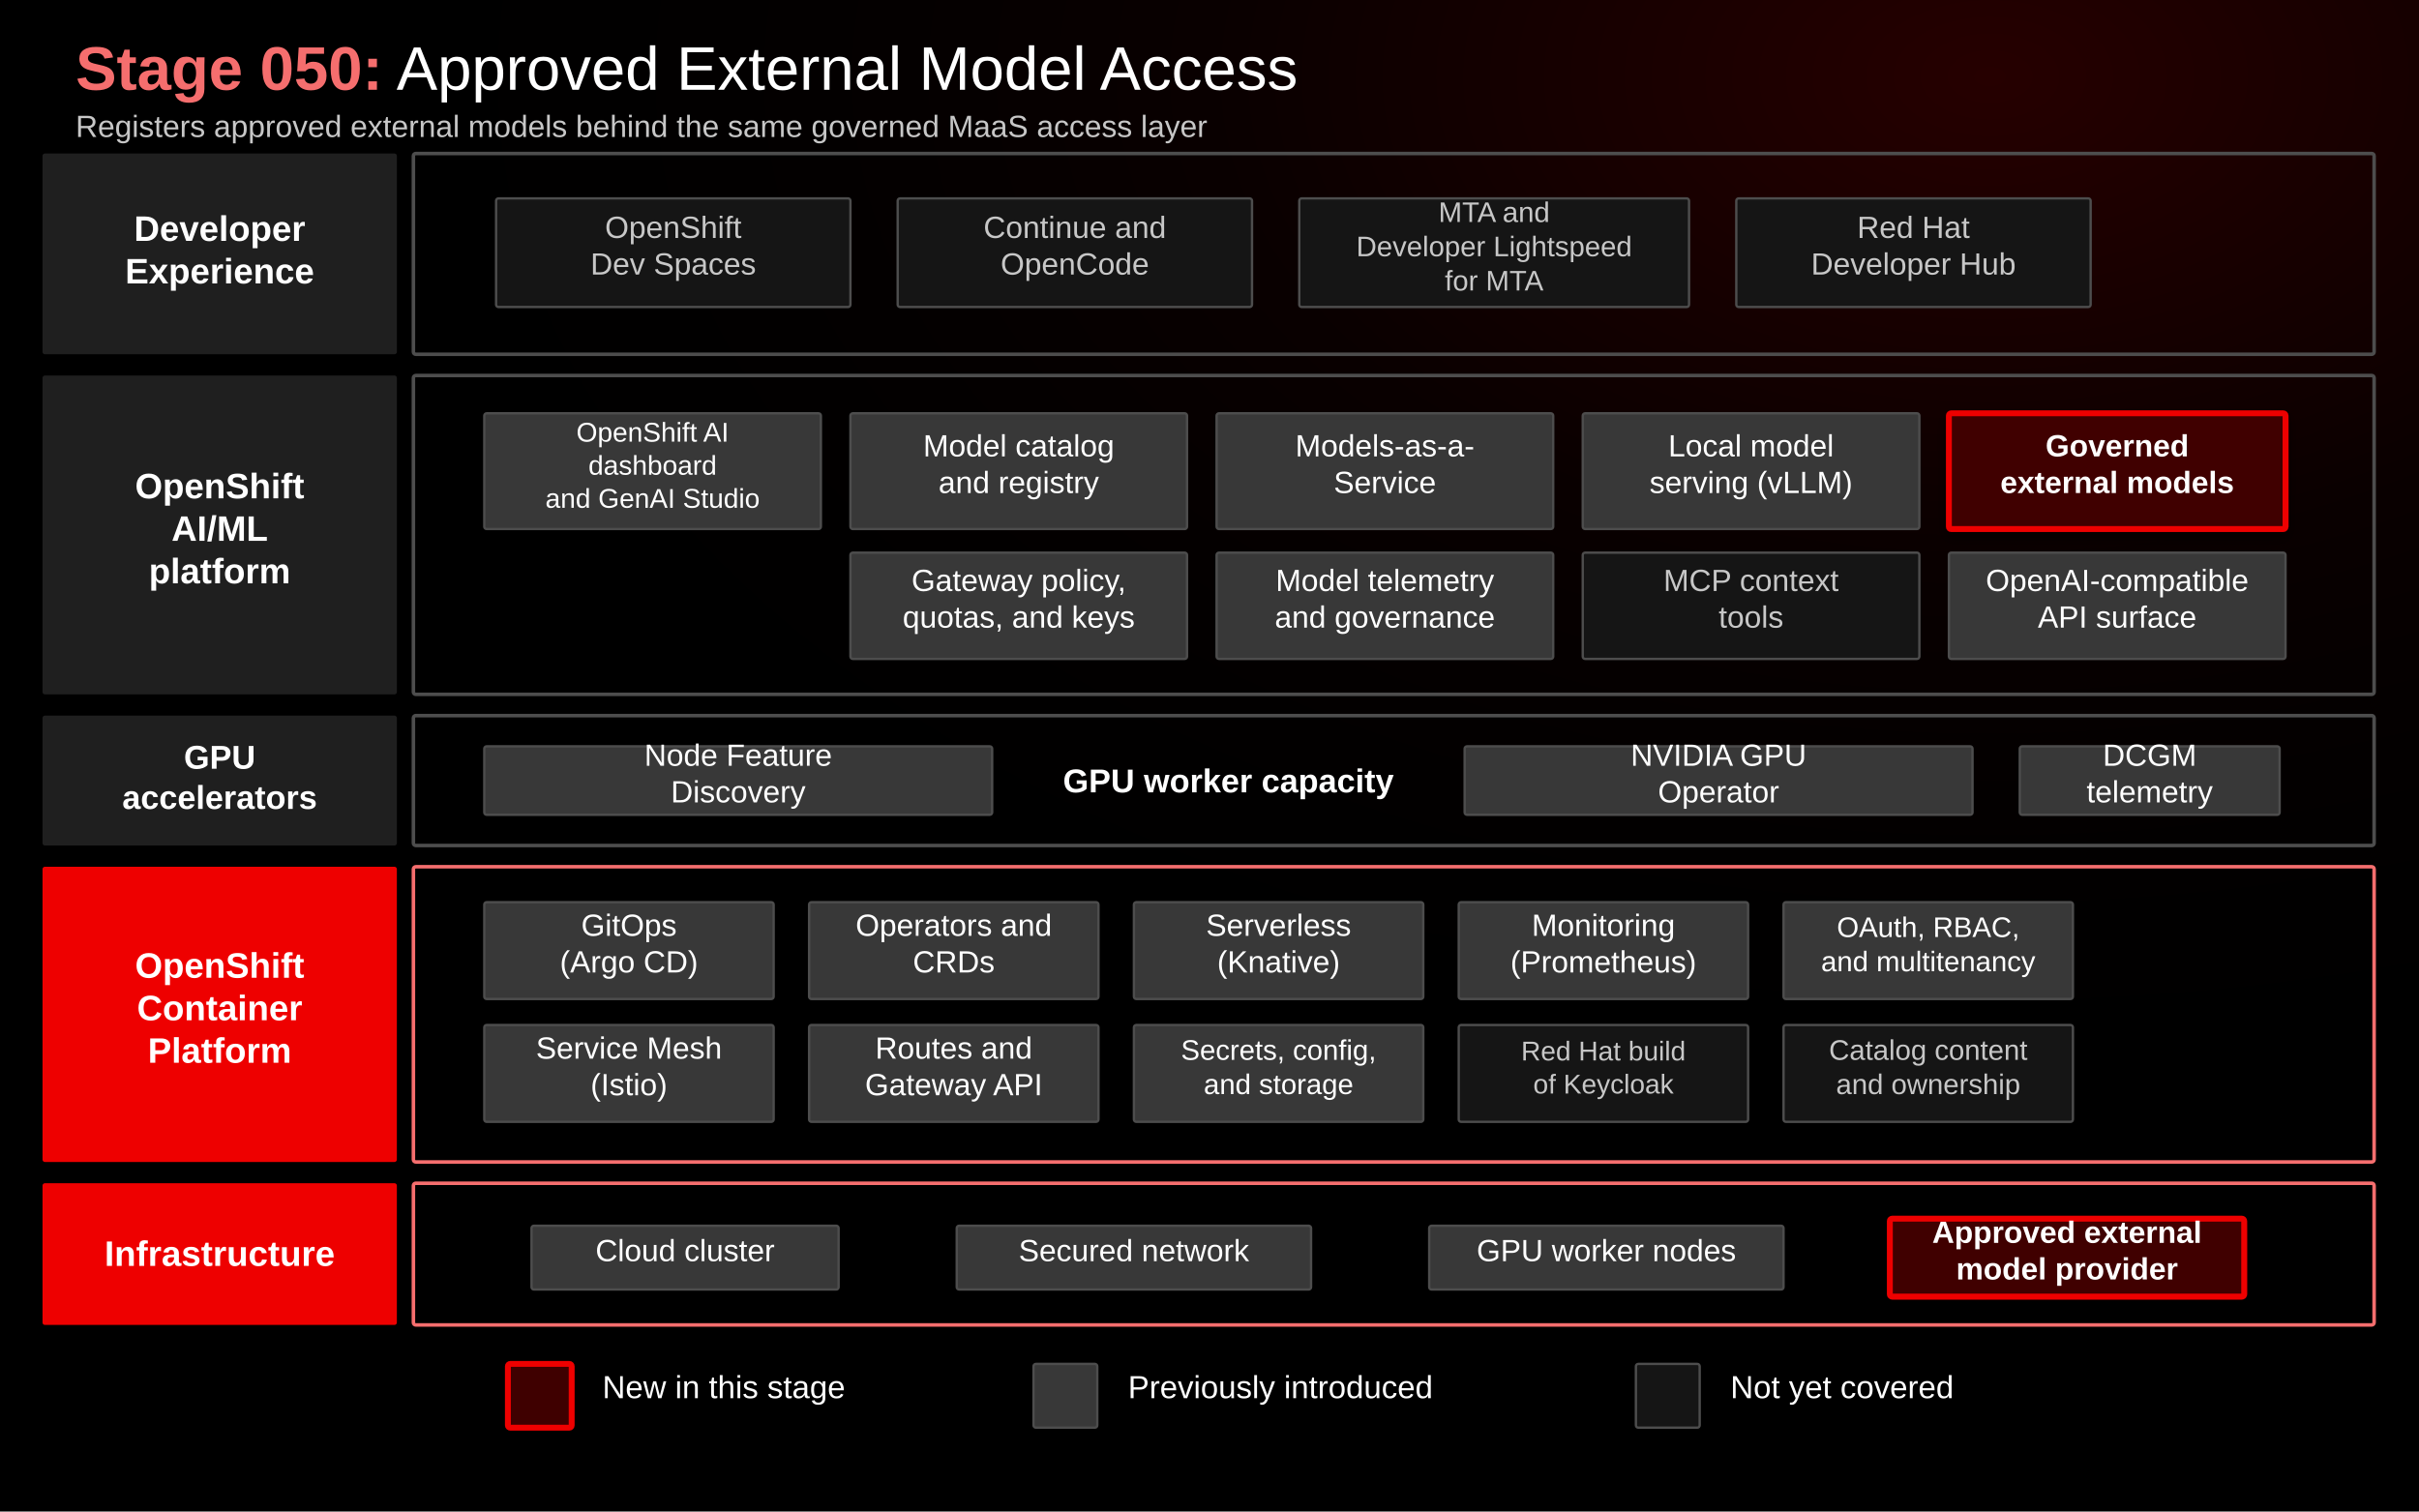
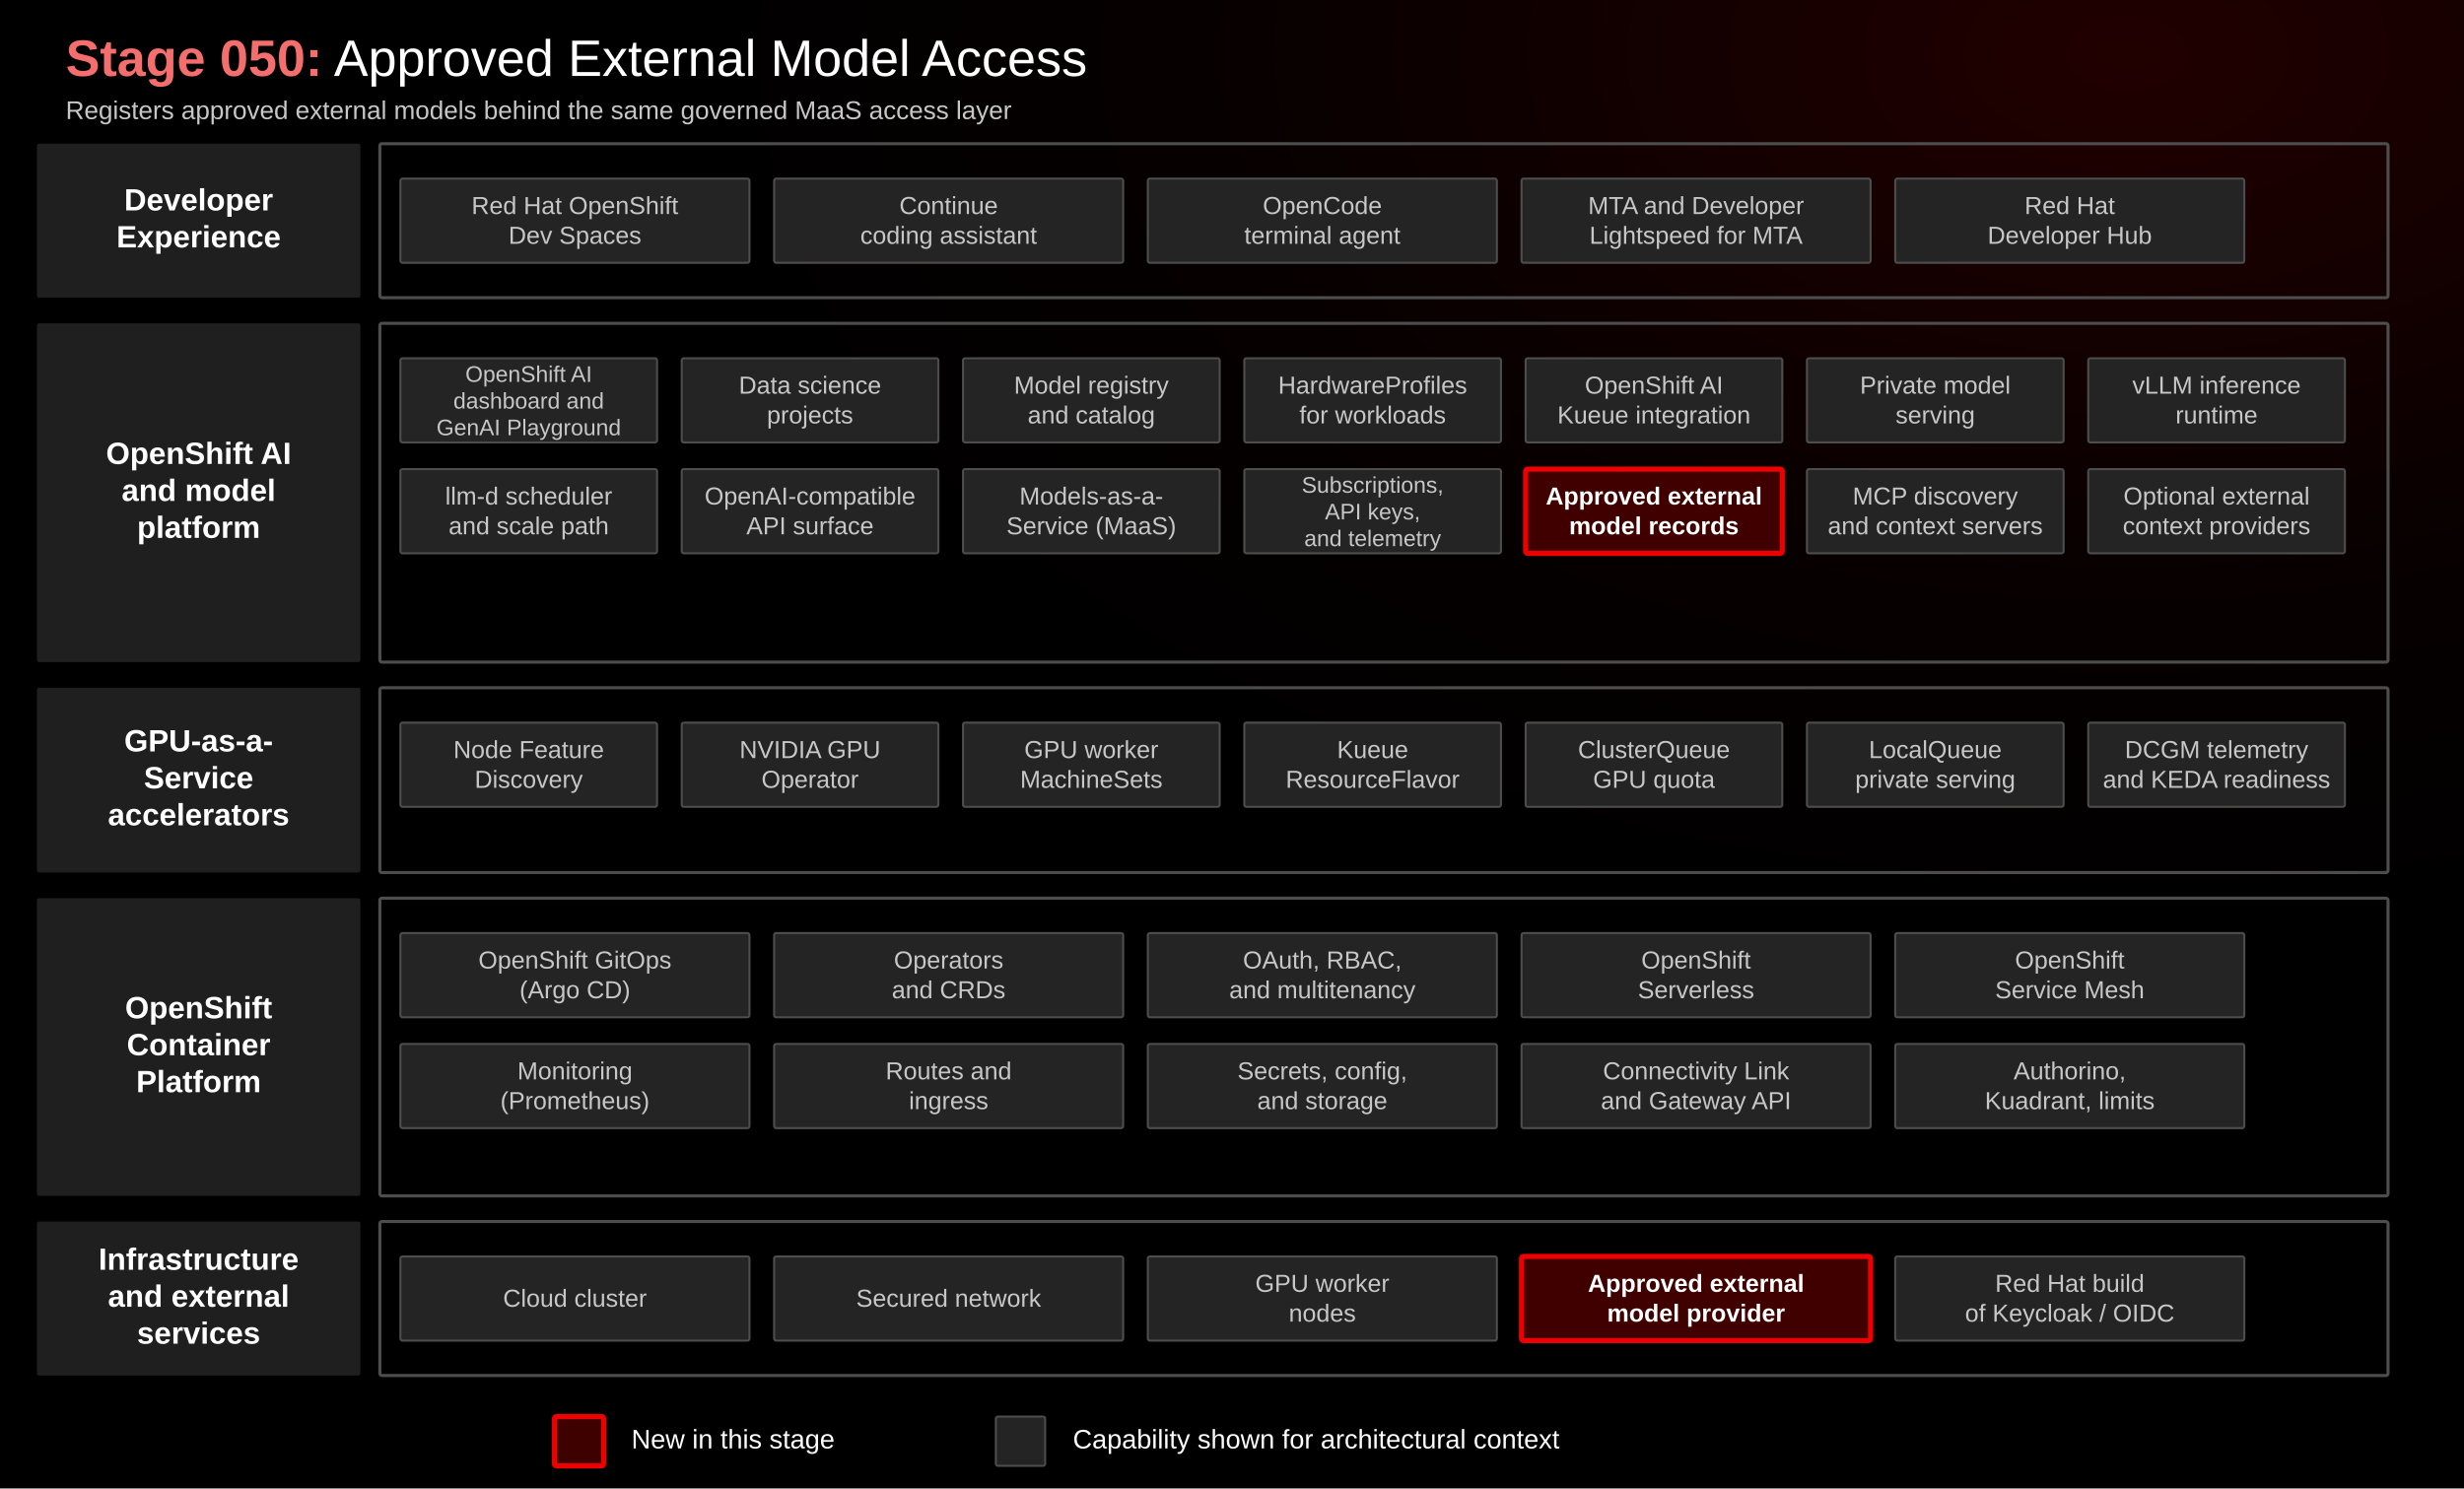
- <svg xmlns="http://www.w3.org/2000/svg" width="2048" height="1280" viewBox="0 0 2048 1280" role="img" aria-labelledby="title desc">
+ <svg xmlns="http://www.w3.org/2000/svg" width="2400" height="1450" viewBox="0 0 2400 1450" role="img" aria-labelledby="title desc">
  <style>.display{font-family:'Red Hat Display','Arial',sans-serif}.body{font-family:'Red Hat Text','Arial',sans-serif}.mono{font-family:'Red Hat Mono','Consolas',monospace}</style>
  <defs>
-     <radialGradient id="glow" cx="82%" cy="5%" r="70%">
-       <stop offset="0" stop-color="#ee0000" stop-opacity="0.16" />
-       <stop offset="0.45" stop-color="#ee0000" stop-opacity="0.04" />
+     <radialGradient id="glow" cx="86%" cy="4%" r="70%">
+       <stop offset="0" stop-color="#ee0000" stop-opacity="0.14" />
+       <stop offset="0.46" stop-color="#ee0000" stop-opacity="0.04" />
      <stop offset="1" stop-color="#000000" stop-opacity="0" />
    </radialGradient>
    <filter id="lift" x="-20%" y="-20%" width="140%" height="140%">
      <feDropShadow dx="0" dy="5" stdDeviation="5" flood-color="#000" flood-opacity="0.5" />
    </filter>
  </defs>
-   <rect width="2048" height="1280" fill="#000000" />
-   <rect width="2048" height="1280" fill="url(#glow)" />
-   <text x="64" y="76" class="display" font-size="52" fill="#ffffff" font-weight="400">
+   <rect width="2400" height="1450" fill="#000000" />
+   <rect width="2400" height="1450" fill="url(#glow)" />
+   <text x="64" y="74" class="display" font-size="50" fill="#ffffff" font-weight="400">
    <tspan fill="#f56e6e" font-weight="700">Stage 050:</tspan> Approved External Model Access</text>
-   <text x="64" y="116" class="body" font-size="26" fill="#c7c7c7">Registers approved external models behind the same governed MaaS access layer</text>
-   <rect x="36" y="130" width="300" height="170" rx="2" fill="#1f1f1f" />
-   <text x="186" y="204" class="display" font-size="30" fill="#ffffff" font-weight="700" text-anchor="middle">Developer</text>
-   <text x="186" y="240" class="display" font-size="30" fill="#ffffff" font-weight="700" text-anchor="middle">Experience</text>
-   <rect x="350" y="130" width="1660" height="170" rx="2" fill="none" stroke="#4d4d4d" stroke-width="3" />
-   <rect x="36" y="318" width="300" height="270" rx="2" fill="#1f1f1f" />
-   <text x="186" y="422" class="display" font-size="30" fill="#ffffff" font-weight="700" text-anchor="middle">OpenShift</text>
-   <text x="186" y="458" class="display" font-size="30" fill="#ffffff" font-weight="700" text-anchor="middle">AI/ML</text>
-   <text x="186" y="494" class="display" font-size="30" fill="#ffffff" font-weight="700" text-anchor="middle">platform</text>
-   <rect x="350" y="318" width="1660" height="270" rx="2" fill="none" stroke="#4d4d4d" stroke-width="3" />
-   <rect x="36" y="606" width="300" height="110" rx="2" fill="#1f1f1f" />
-   <text x="186" y="651" class="display" font-size="28" fill="#ffffff" font-weight="700" text-anchor="middle">GPU</text>
-   <text x="186" y="685" class="display" font-size="28" fill="#ffffff" font-weight="700" text-anchor="middle">accelerators</text>
-   <rect x="350" y="606" width="1660" height="110" rx="2" fill="none" stroke="#4d4d4d" stroke-width="3" />
-   <rect x="36" y="734" width="300" height="250" rx="2" fill="#ee0000" />
-   <text x="186" y="828" class="display" font-size="30" fill="#ffffff" font-weight="700" text-anchor="middle">OpenShift</text>
-   <text x="186" y="864" class="display" font-size="30" fill="#ffffff" font-weight="700" text-anchor="middle">Container</text>
-   <text x="186" y="900" class="display" font-size="30" fill="#ffffff" font-weight="700" text-anchor="middle">Platform</text>
-   <rect x="350" y="734" width="1660" height="250" rx="2" fill="none" stroke="#f56e6e" stroke-width="3" />
-   <rect x="36" y="1002" width="300" height="120" rx="2" fill="#ee0000" />
-   <text x="186" y="1072" class="display" font-size="30" fill="#ffffff" font-weight="700" text-anchor="middle">Infrastructure</text>
-   <rect x="350" y="1002" width="1660" height="120" rx="2" fill="none" stroke="#f56e6e" stroke-width="3" />
-   <g>
-     <rect x="420" y="168" width="300" height="92" rx="2" fill="#151515" stroke="#4d4d4d" stroke-width="2" />
-     <text x="570" y="201.5" class="body" font-size="26" fill="#c7c7c7" font-weight="400" text-anchor="middle">OpenShift</text>
-     <text x="570" y="232.5" class="body" font-size="26" fill="#c7c7c7" font-weight="400" text-anchor="middle">Dev Spaces</text>
-   </g>
-   <g>
-     <rect x="760" y="168" width="300" height="92" rx="2" fill="#151515" stroke="#4d4d4d" stroke-width="2" />
-     <text x="910" y="201.5" class="body" font-size="26" fill="#c7c7c7" font-weight="400" text-anchor="middle">Continue and</text>
-     <text x="910" y="232.5" class="body" font-size="26" fill="#c7c7c7" font-weight="400" text-anchor="middle">OpenCode</text>
-   </g>
-   <g>
-     <rect x="1100" y="168" width="330" height="92" rx="2" fill="#151515" stroke="#4d4d4d" stroke-width="2" />
-     <text x="1265" y="188" class="body" font-size="24" fill="#c7c7c7" font-weight="400" text-anchor="middle">MTA and</text>
-     <text x="1265" y="217" class="body" font-size="24" fill="#c7c7c7" font-weight="400" text-anchor="middle">Developer Lightspeed</text>
-     <text x="1265" y="246" class="body" font-size="24" fill="#c7c7c7" font-weight="400" text-anchor="middle">for MTA</text>
-   </g>
-   <g>
-     <rect x="1470" y="168" width="300" height="92" rx="2" fill="#151515" stroke="#4d4d4d" stroke-width="2" />
-     <text x="1620" y="201.5" class="body" font-size="26" fill="#c7c7c7" font-weight="400" text-anchor="middle">Red Hat</text>
-     <text x="1620" y="232.5" class="body" font-size="26" fill="#c7c7c7" font-weight="400" text-anchor="middle">Developer Hub</text>
-   </g>
-   <g>
-     <rect x="410" y="350" width="285" height="98" rx="2" fill="#383838" stroke="#4d4d4d" stroke-width="2" />
-     <text x="552.5" y="374" class="body" font-size="23" fill="#ffffff" font-weight="400" text-anchor="middle">OpenShift AI</text>
-     <text x="552.5" y="402" class="body" font-size="23" fill="#ffffff" font-weight="400" text-anchor="middle">dashboard</text>
-     <text x="552.5" y="430" class="body" font-size="23" fill="#ffffff" font-weight="400" text-anchor="middle">and GenAI Studio</text>
-   </g>
-   <g>
-     <rect x="720" y="350" width="285" height="98" rx="2" fill="#383838" stroke="#4d4d4d" stroke-width="2" />
-     <text x="862.5" y="386.5" class="body" font-size="26" fill="#ffffff" font-weight="400" text-anchor="middle">Model catalog</text>
-     <text x="862.5" y="417.5" class="body" font-size="26" fill="#ffffff" font-weight="400" text-anchor="middle">and registry</text>
-   </g>
-   <g>
-     <rect x="1030" y="350" width="285" height="98" rx="2" fill="#383838" stroke="#4d4d4d" stroke-width="2" />
-     <text x="1172.5" y="386.5" class="body" font-size="26" fill="#ffffff" font-weight="400" text-anchor="middle">Models-as-a-</text>
-     <text x="1172.5" y="417.5" class="body" font-size="26" fill="#ffffff" font-weight="400" text-anchor="middle">Service</text>
-   </g>
-   <g>
-     <rect x="1340" y="350" width="285" height="98" rx="2" fill="#383838" stroke="#4d4d4d" stroke-width="2" />
-     <text x="1482.5" y="386.5" class="body" font-size="26" fill="#ffffff" font-weight="400" text-anchor="middle">Local model</text>
-     <text x="1482.5" y="417.5" class="body" font-size="26" fill="#ffffff" font-weight="400" text-anchor="middle">serving (vLLM)</text>
+   <text x="64" y="116" class="body" font-size="25" fill="#c7c7c7">Registers approved external models behind the same governed MaaS access layer</text>
+   <rect x="36" y="140" width="315" height="150" rx="2" fill="#1f1f1f" />
+   <text x="193.5" y="205" class="body" font-size="30" fill="#ffffff" font-weight="700" text-anchor="middle">Developer</text>
+   <text x="193.5" y="241" class="body" font-size="30" fill="#ffffff" font-weight="700" text-anchor="middle">Experience</text>
+   <rect x="370" y="140" width="1956" height="150" rx="2" fill="none" stroke="#4d4d4d" stroke-width="3" />
+   <g>
+     <rect x="390" y="174" width="340" height="82" rx="2" fill="#242424" stroke="#4d4d4d" stroke-width="2" />
+     <text x="560" y="208.5" class="body" font-size="24" fill="#c7c7c7" font-weight="400" text-anchor="middle">Red Hat OpenShift</text>
+     <text x="560" y="237.5" class="body" font-size="24" fill="#c7c7c7" font-weight="400" text-anchor="middle">Dev Spaces</text>
+   </g>
+   <g>
+     <rect x="754" y="174" width="340" height="82" rx="2" fill="#242424" stroke="#4d4d4d" stroke-width="2" />
+     <text x="924" y="208.5" class="body" font-size="24" fill="#c7c7c7" font-weight="400" text-anchor="middle">Continue</text>
+     <text x="924" y="237.5" class="body" font-size="24" fill="#c7c7c7" font-weight="400" text-anchor="middle">coding assistant</text>
+   </g>
+   <g>
+     <rect x="1118" y="174" width="340" height="82" rx="2" fill="#242424" stroke="#4d4d4d" stroke-width="2" />
+     <text x="1288" y="208.5" class="body" font-size="24" fill="#c7c7c7" font-weight="400" text-anchor="middle">OpenCode</text>
+     <text x="1288" y="237.5" class="body" font-size="24" fill="#c7c7c7" font-weight="400" text-anchor="middle">terminal agent</text>
+   </g>
+   <g>
+     <rect x="1482" y="174" width="340" height="82" rx="2" fill="#242424" stroke="#4d4d4d" stroke-width="2" />
+     <text x="1652" y="208.5" class="body" font-size="24" fill="#c7c7c7" font-weight="400" text-anchor="middle">MTA and Developer</text>
+     <text x="1652" y="237.5" class="body" font-size="24" fill="#c7c7c7" font-weight="400" text-anchor="middle">Lightspeed for MTA</text>
+   </g>
+   <g>
+     <rect x="1846" y="174" width="340" height="82" rx="2" fill="#242424" stroke="#4d4d4d" stroke-width="2" />
+     <text x="2016" y="208.5" class="body" font-size="24" fill="#c7c7c7" font-weight="400" text-anchor="middle">Red Hat</text>
+     <text x="2016" y="237.5" class="body" font-size="24" fill="#c7c7c7" font-weight="400" text-anchor="middle">Developer Hub</text>
+   </g>
+   <rect x="36" y="315" width="315" height="330" rx="2" fill="#1f1f1f" />
+   <text x="193.5" y="452" class="body" font-size="30" fill="#ffffff" font-weight="700" text-anchor="middle">OpenShift AI</text>
+   <text x="193.5" y="488" class="body" font-size="30" fill="#ffffff" font-weight="700" text-anchor="middle">and model</text>
+   <text x="193.5" y="524" class="body" font-size="30" fill="#ffffff" font-weight="700" text-anchor="middle">platform</text>
+   <rect x="370" y="315" width="1956" height="330" rx="2" fill="none" stroke="#4d4d4d" stroke-width="3" />
+   <g>
+     <rect x="390" y="349" width="250" height="82" rx="2" fill="#242424" stroke="#4d4d4d" stroke-width="2" />
+     <text x="515" y="372" class="body" font-size="22" fill="#c7c7c7" font-weight="400" text-anchor="middle">OpenShift AI</text>
+     <text x="515" y="398" class="body" font-size="22" fill="#c7c7c7" font-weight="400" text-anchor="middle">dashboard and</text>
+     <text x="515" y="424" class="body" font-size="22" fill="#c7c7c7" font-weight="400" text-anchor="middle">GenAI Playground</text>
+   </g>
+   <g>
+     <rect x="664" y="349" width="250" height="82" rx="2" fill="#242424" stroke="#4d4d4d" stroke-width="2" />
+     <text x="789" y="383.5" class="body" font-size="24" fill="#c7c7c7" font-weight="400" text-anchor="middle">Data science</text>
+     <text x="789" y="412.5" class="body" font-size="24" fill="#c7c7c7" font-weight="400" text-anchor="middle">projects</text>
+   </g>
+   <g>
+     <rect x="938" y="349" width="250" height="82" rx="2" fill="#242424" stroke="#4d4d4d" stroke-width="2" />
+     <text x="1063" y="383.5" class="body" font-size="24" fill="#c7c7c7" font-weight="400" text-anchor="middle">Model registry</text>
+     <text x="1063" y="412.5" class="body" font-size="24" fill="#c7c7c7" font-weight="400" text-anchor="middle">and catalog</text>
+   </g>
+   <g>
+     <rect x="1212" y="349" width="250" height="82" rx="2" fill="#242424" stroke="#4d4d4d" stroke-width="2" />
+     <text x="1337" y="383.5" class="body" font-size="24" fill="#c7c7c7" font-weight="400" text-anchor="middle">HardwareProfiles</text>
+     <text x="1337" y="412.5" class="body" font-size="24" fill="#c7c7c7" font-weight="400" text-anchor="middle">for workloads</text>
+   </g>
+   <g>
+     <rect x="1486" y="349" width="250" height="82" rx="2" fill="#242424" stroke="#4d4d4d" stroke-width="2" />
+     <text x="1611" y="383.5" class="body" font-size="24" fill="#c7c7c7" font-weight="400" text-anchor="middle">OpenShift AI</text>
+     <text x="1611" y="412.5" class="body" font-size="24" fill="#c7c7c7" font-weight="400" text-anchor="middle">Kueue integration</text>
+   </g>
+   <g>
+     <rect x="1760" y="349" width="250" height="82" rx="2" fill="#242424" stroke="#4d4d4d" stroke-width="2" />
+     <text x="1885" y="383.5" class="body" font-size="24" fill="#c7c7c7" font-weight="400" text-anchor="middle">Private model</text>
+     <text x="1885" y="412.5" class="body" font-size="24" fill="#c7c7c7" font-weight="400" text-anchor="middle">serving</text>
+   </g>
+   <g>
+     <rect x="2034" y="349" width="250" height="82" rx="2" fill="#242424" stroke="#4d4d4d" stroke-width="2" />
+     <text x="2159" y="383.5" class="body" font-size="24" fill="#c7c7c7" font-weight="400" text-anchor="middle">vLLM inference</text>
+     <text x="2159" y="412.5" class="body" font-size="24" fill="#c7c7c7" font-weight="400" text-anchor="middle">runtime</text>
+   </g>
+   <g>
+     <rect x="390" y="457" width="250" height="82" rx="2" fill="#242424" stroke="#4d4d4d" stroke-width="2" />
+     <text x="515" y="491.5" class="body" font-size="24" fill="#c7c7c7" font-weight="400" text-anchor="middle">llm-d scheduler</text>
+     <text x="515" y="520.5" class="body" font-size="24" fill="#c7c7c7" font-weight="400" text-anchor="middle">and scale path</text>
+   </g>
+   <g>
+     <rect x="664" y="457" width="250" height="82" rx="2" fill="#242424" stroke="#4d4d4d" stroke-width="2" />
+     <text x="789" y="491.5" class="body" font-size="24" fill="#c7c7c7" font-weight="400" text-anchor="middle">OpenAI-compatible</text>
+     <text x="789" y="520.5" class="body" font-size="24" fill="#c7c7c7" font-weight="400" text-anchor="middle">API surface</text>
+   </g>
+   <g>
+     <rect x="938" y="457" width="250" height="82" rx="2" fill="#242424" stroke="#4d4d4d" stroke-width="2" />
+     <text x="1063" y="491.5" class="body" font-size="24" fill="#c7c7c7" font-weight="400" text-anchor="middle">Models-as-a-</text>
+     <text x="1063" y="520.5" class="body" font-size="24" fill="#c7c7c7" font-weight="400" text-anchor="middle">Service (MaaS)</text>
+   </g>
+   <g>
+     <rect x="1212" y="457" width="250" height="82" rx="2" fill="#242424" stroke="#4d4d4d" stroke-width="2" />
+     <text x="1337" y="480" class="body" font-size="22" fill="#c7c7c7" font-weight="400" text-anchor="middle">Subscriptions,</text>
+     <text x="1337" y="506" class="body" font-size="22" fill="#c7c7c7" font-weight="400" text-anchor="middle">API keys,</text>
+     <text x="1337" y="532" class="body" font-size="22" fill="#c7c7c7" font-weight="400" text-anchor="middle">and telemetry</text>
  </g>
  <g filter="url(#lift)">
-     <rect x="1650" y="350" width="285" height="98" rx="2" fill="#3f0000" stroke="#ee0000" stroke-width="5" />
-     <text x="1792.5" y="386.5" class="body" font-size="26" fill="#ffffff" font-weight="700" text-anchor="middle">Governed</text>
-     <text x="1792.5" y="417.5" class="body" font-size="26" fill="#ffffff" font-weight="700" text-anchor="middle">external models</text>
-   </g>
-   <g>
-     <rect x="720" y="468" width="285" height="90" rx="2" fill="#383838" stroke="#4d4d4d" stroke-width="2" />
-     <text x="862.5" y="500.5" class="body" font-size="26" fill="#ffffff" font-weight="400" text-anchor="middle">Gateway policy,</text>
-     <text x="862.5" y="531.5" class="body" font-size="26" fill="#ffffff" font-weight="400" text-anchor="middle">quotas, and keys</text>
-   </g>
-   <g>
-     <rect x="1030" y="468" width="285" height="90" rx="2" fill="#383838" stroke="#4d4d4d" stroke-width="2" />
-     <text x="1172.5" y="500.5" class="body" font-size="26" fill="#ffffff" font-weight="400" text-anchor="middle">Model telemetry</text>
-     <text x="1172.5" y="531.5" class="body" font-size="26" fill="#ffffff" font-weight="400" text-anchor="middle">and governance</text>
-   </g>
-   <g>
-     <rect x="1340" y="468" width="285" height="90" rx="2" fill="#151515" stroke="#4d4d4d" stroke-width="2" />
-     <text x="1482.5" y="500.5" class="body" font-size="26" fill="#c7c7c7" font-weight="400" text-anchor="middle">MCP context</text>
-     <text x="1482.5" y="531.5" class="body" font-size="26" fill="#c7c7c7" font-weight="400" text-anchor="middle">tools</text>
-   </g>
-   <g>
-     <rect x="1650" y="468" width="285" height="90" rx="2" fill="#383838" stroke="#4d4d4d" stroke-width="2" />
-     <text x="1792.5" y="500.5" class="body" font-size="26" fill="#ffffff" font-weight="400" text-anchor="middle">OpenAI-compatible</text>
-     <text x="1792.5" y="531.5" class="body" font-size="26" fill="#ffffff" font-weight="400" text-anchor="middle">API surface</text>
-   </g>
-   <g>
-     <rect x="410" y="632" width="430" height="58" rx="2" fill="#383838" stroke="#4d4d4d" stroke-width="2" />
-     <text x="625" y="648.5" class="body" font-size="26" fill="#ffffff" font-weight="400" text-anchor="middle">Node Feature</text>
-     <text x="625" y="679.5" class="body" font-size="26" fill="#ffffff" font-weight="400" text-anchor="middle">Discovery</text>
-   </g>
-   <text x="1040" y="671" class="display" font-size="28" fill="#ffffff" font-weight="700" text-anchor="middle">GPU worker capacity</text>
-   <g>
-     <rect x="1240" y="632" width="430" height="58" rx="2" fill="#383838" stroke="#4d4d4d" stroke-width="2" />
-     <text x="1455" y="648.5" class="body" font-size="26" fill="#ffffff" font-weight="400" text-anchor="middle">NVIDIA GPU</text>
-     <text x="1455" y="679.5" class="body" font-size="26" fill="#ffffff" font-weight="400" text-anchor="middle">Operator</text>
-   </g>
-   <g>
-     <rect x="1710" y="632" width="220" height="58" rx="2" fill="#383838" stroke="#4d4d4d" stroke-width="2" />
-     <text x="1820" y="648.5" class="body" font-size="26" fill="#ffffff" font-weight="400" text-anchor="middle">DCGM</text>
-     <text x="1820" y="679.5" class="body" font-size="26" fill="#ffffff" font-weight="400" text-anchor="middle">telemetry</text>
-   </g>
-   <g>
-     <rect x="410" y="764" width="245" height="82" rx="2" fill="#383838" stroke="#4d4d4d" stroke-width="2" />
-     <text x="532.5" y="792.5" class="body" font-size="26" fill="#ffffff" font-weight="400" text-anchor="middle">GitOps</text>
-     <text x="532.5" y="823.5" class="body" font-size="26" fill="#ffffff" font-weight="400" text-anchor="middle">(Argo CD)</text>
-   </g>
-   <g>
-     <rect x="685" y="764" width="245" height="82" rx="2" fill="#383838" stroke="#4d4d4d" stroke-width="2" />
-     <text x="807.5" y="792.5" class="body" font-size="26" fill="#ffffff" font-weight="400" text-anchor="middle">Operators and</text>
-     <text x="807.5" y="823.5" class="body" font-size="26" fill="#ffffff" font-weight="400" text-anchor="middle">CRDs</text>
-   </g>
-   <g>
-     <rect x="960" y="764" width="245" height="82" rx="2" fill="#383838" stroke="#4d4d4d" stroke-width="2" />
-     <text x="1082.5" y="792.5" class="body" font-size="26" fill="#ffffff" font-weight="400" text-anchor="middle">Serverless</text>
-     <text x="1082.5" y="823.5" class="body" font-size="26" fill="#ffffff" font-weight="400" text-anchor="middle">(Knative)</text>
-   </g>
-   <g>
-     <rect x="1235" y="764" width="245" height="82" rx="2" fill="#383838" stroke="#4d4d4d" stroke-width="2" />
-     <text x="1357.5" y="792.5" class="body" font-size="26" fill="#ffffff" font-weight="400" text-anchor="middle">Monitoring</text>
-     <text x="1357.5" y="823.5" class="body" font-size="26" fill="#ffffff" font-weight="400" text-anchor="middle">(Prometheus)</text>
-   </g>
-   <g>
-     <rect x="1510" y="764" width="245" height="82" rx="2" fill="#383838" stroke="#4d4d4d" stroke-width="2" />
-     <text x="1632.5" y="793.5" class="body" font-size="24" fill="#ffffff" font-weight="400" text-anchor="middle">OAuth, RBAC,</text>
-     <text x="1632.5" y="822.5" class="body" font-size="24" fill="#ffffff" font-weight="400" text-anchor="middle">and multitenancy</text>
-   </g>
-   <g>
-     <rect x="410" y="868" width="245" height="82" rx="2" fill="#383838" stroke="#4d4d4d" stroke-width="2" />
-     <text x="532.5" y="896.5" class="body" font-size="26" fill="#ffffff" font-weight="400" text-anchor="middle">Service Mesh</text>
-     <text x="532.5" y="927.5" class="body" font-size="26" fill="#ffffff" font-weight="400" text-anchor="middle">(Istio)</text>
-   </g>
-   <g>
-     <rect x="685" y="868" width="245" height="82" rx="2" fill="#383838" stroke="#4d4d4d" stroke-width="2" />
-     <text x="807.5" y="896.5" class="body" font-size="26" fill="#ffffff" font-weight="400" text-anchor="middle">Routes and</text>
-     <text x="807.5" y="927.5" class="body" font-size="26" fill="#ffffff" font-weight="400" text-anchor="middle">Gateway API</text>
-   </g>
-   <g>
-     <rect x="960" y="868" width="245" height="82" rx="2" fill="#383838" stroke="#4d4d4d" stroke-width="2" />
-     <text x="1082.5" y="897.5" class="body" font-size="24" fill="#ffffff" font-weight="400" text-anchor="middle">Secrets, config,</text>
-     <text x="1082.5" y="926.5" class="body" font-size="24" fill="#ffffff" font-weight="400" text-anchor="middle">and storage</text>
-   </g>
-   <g>
-     <rect x="1235" y="868" width="245" height="82" rx="2" fill="#151515" stroke="#4d4d4d" stroke-width="2" />
-     <text x="1357.5" y="898" class="body" font-size="23" fill="#c7c7c7" font-weight="400" text-anchor="middle">Red Hat build</text>
-     <text x="1357.5" y="926" class="body" font-size="23" fill="#c7c7c7" font-weight="400" text-anchor="middle">of Keycloak</text>
-   </g>
-   <g>
-     <rect x="1510" y="868" width="245" height="82" rx="2" fill="#151515" stroke="#4d4d4d" stroke-width="2" />
-     <text x="1632.5" y="897.5" class="body" font-size="24" fill="#c7c7c7" font-weight="400" text-anchor="middle">Catalog content</text>
-     <text x="1632.5" y="926.5" class="body" font-size="24" fill="#c7c7c7" font-weight="400" text-anchor="middle">and ownership</text>
-   </g>
-   <g>
-     <rect x="450" y="1038" width="260" height="54" rx="2" fill="#383838" stroke="#4d4d4d" stroke-width="2" />
-     <text x="580" y="1068" class="body" font-size="26" fill="#ffffff" font-weight="400" text-anchor="middle">Cloud cluster</text>
-   </g>
-   <g>
-     <rect x="810" y="1038" width="300" height="54" rx="2" fill="#383838" stroke="#4d4d4d" stroke-width="2" />
-     <text x="960" y="1068" class="body" font-size="26" fill="#ffffff" font-weight="400" text-anchor="middle">Secured network</text>
-   </g>
-   <g>
-     <rect x="1210" y="1038" width="300" height="54" rx="2" fill="#383838" stroke="#4d4d4d" stroke-width="2" />
-     <text x="1360" y="1068" class="body" font-size="26" fill="#ffffff" font-weight="400" text-anchor="middle">GPU worker nodes</text>
+     <rect x="1486" y="457" width="250" height="82" rx="2" fill="#3f0000" stroke="#ee0000" stroke-width="5" />
+     <text x="1611" y="491.5" class="body" font-size="24" fill="#ffffff" font-weight="700" text-anchor="middle">Approved external</text>
+     <text x="1611" y="520.5" class="body" font-size="24" fill="#ffffff" font-weight="700" text-anchor="middle">model records</text>
+   </g>
+   <g>
+     <rect x="1760" y="457" width="250" height="82" rx="2" fill="#242424" stroke="#4d4d4d" stroke-width="2" />
+     <text x="1885" y="491.5" class="body" font-size="24" fill="#c7c7c7" font-weight="400" text-anchor="middle">MCP discovery</text>
+     <text x="1885" y="520.5" class="body" font-size="24" fill="#c7c7c7" font-weight="400" text-anchor="middle">and context servers</text>
+   </g>
+   <g>
+     <rect x="2034" y="457" width="250" height="82" rx="2" fill="#242424" stroke="#4d4d4d" stroke-width="2" />
+     <text x="2159" y="491.5" class="body" font-size="24" fill="#c7c7c7" font-weight="400" text-anchor="middle">Optional external</text>
+     <text x="2159" y="520.5" class="body" font-size="24" fill="#c7c7c7" font-weight="400" text-anchor="middle">context providers</text>
+   </g>
+   <rect x="36" y="670" width="315" height="180" rx="2" fill="#1f1f1f" />
+   <text x="193.5" y="732" class="body" font-size="30" fill="#ffffff" font-weight="700" text-anchor="middle">GPU-as-a-</text>
+   <text x="193.5" y="768" class="body" font-size="30" fill="#ffffff" font-weight="700" text-anchor="middle">Service</text>
+   <text x="193.5" y="804" class="body" font-size="30" fill="#ffffff" font-weight="700" text-anchor="middle">accelerators</text>
+   <rect x="370" y="670" width="1956" height="180" rx="2" fill="none" stroke="#4d4d4d" stroke-width="3" />
+   <g>
+     <rect x="390" y="704" width="250" height="82" rx="2" fill="#242424" stroke="#4d4d4d" stroke-width="2" />
+     <text x="515" y="738.5" class="body" font-size="24" fill="#c7c7c7" font-weight="400" text-anchor="middle">Node Feature</text>
+     <text x="515" y="767.5" class="body" font-size="24" fill="#c7c7c7" font-weight="400" text-anchor="middle">Discovery</text>
+   </g>
+   <g>
+     <rect x="664" y="704" width="250" height="82" rx="2" fill="#242424" stroke="#4d4d4d" stroke-width="2" />
+     <text x="789" y="738.5" class="body" font-size="24" fill="#c7c7c7" font-weight="400" text-anchor="middle">NVIDIA GPU</text>
+     <text x="789" y="767.5" class="body" font-size="24" fill="#c7c7c7" font-weight="400" text-anchor="middle">Operator</text>
+   </g>
+   <g>
+     <rect x="938" y="704" width="250" height="82" rx="2" fill="#242424" stroke="#4d4d4d" stroke-width="2" />
+     <text x="1063" y="738.5" class="body" font-size="24" fill="#c7c7c7" font-weight="400" text-anchor="middle">GPU worker</text>
+     <text x="1063" y="767.5" class="body" font-size="24" fill="#c7c7c7" font-weight="400" text-anchor="middle">MachineSets</text>
+   </g>
+   <g>
+     <rect x="1212" y="704" width="250" height="82" rx="2" fill="#242424" stroke="#4d4d4d" stroke-width="2" />
+     <text x="1337" y="738.5" class="body" font-size="24" fill="#c7c7c7" font-weight="400" text-anchor="middle">Kueue</text>
+     <text x="1337" y="767.5" class="body" font-size="24" fill="#c7c7c7" font-weight="400" text-anchor="middle">ResourceFlavor</text>
+   </g>
+   <g>
+     <rect x="1486" y="704" width="250" height="82" rx="2" fill="#242424" stroke="#4d4d4d" stroke-width="2" />
+     <text x="1611" y="738.5" class="body" font-size="24" fill="#c7c7c7" font-weight="400" text-anchor="middle">ClusterQueue</text>
+     <text x="1611" y="767.5" class="body" font-size="24" fill="#c7c7c7" font-weight="400" text-anchor="middle">GPU quota</text>
+   </g>
+   <g>
+     <rect x="1760" y="704" width="250" height="82" rx="2" fill="#242424" stroke="#4d4d4d" stroke-width="2" />
+     <text x="1885" y="738.5" class="body" font-size="24" fill="#c7c7c7" font-weight="400" text-anchor="middle">LocalQueue</text>
+     <text x="1885" y="767.5" class="body" font-size="24" fill="#c7c7c7" font-weight="400" text-anchor="middle">private serving</text>
+   </g>
+   <g>
+     <rect x="2034" y="704" width="250" height="82" rx="2" fill="#242424" stroke="#4d4d4d" stroke-width="2" />
+     <text x="2159" y="738.5" class="body" font-size="24" fill="#c7c7c7" font-weight="400" text-anchor="middle">DCGM telemetry</text>
+     <text x="2159" y="767.5" class="body" font-size="24" fill="#c7c7c7" font-weight="400" text-anchor="middle">and KEDA readiness</text>
+   </g>
+   <rect x="36" y="875" width="315" height="290" rx="2" fill="#1f1f1f" />
+   <text x="193.5" y="992" class="body" font-size="30" fill="#ffffff" font-weight="700" text-anchor="middle">OpenShift</text>
+   <text x="193.5" y="1028" class="body" font-size="30" fill="#ffffff" font-weight="700" text-anchor="middle">Container</text>
+   <text x="193.5" y="1064" class="body" font-size="30" fill="#ffffff" font-weight="700" text-anchor="middle">Platform</text>
+   <rect x="370" y="875" width="1956" height="290" rx="2" fill="none" stroke="#4d4d4d" stroke-width="3" />
+   <g>
+     <rect x="390" y="909" width="340" height="82" rx="2" fill="#242424" stroke="#4d4d4d" stroke-width="2" />
+     <text x="560" y="943.5" class="body" font-size="24" fill="#c7c7c7" font-weight="400" text-anchor="middle">OpenShift GitOps</text>
+     <text x="560" y="972.5" class="body" font-size="24" fill="#c7c7c7" font-weight="400" text-anchor="middle">(Argo CD)</text>
+   </g>
+   <g>
+     <rect x="754" y="909" width="340" height="82" rx="2" fill="#242424" stroke="#4d4d4d" stroke-width="2" />
+     <text x="924" y="943.5" class="body" font-size="24" fill="#c7c7c7" font-weight="400" text-anchor="middle">Operators</text>
+     <text x="924" y="972.5" class="body" font-size="24" fill="#c7c7c7" font-weight="400" text-anchor="middle">and CRDs</text>
+   </g>
+   <g>
+     <rect x="1118" y="909" width="340" height="82" rx="2" fill="#242424" stroke="#4d4d4d" stroke-width="2" />
+     <text x="1288" y="943.5" class="body" font-size="24" fill="#c7c7c7" font-weight="400" text-anchor="middle">OAuth, RBAC,</text>
+     <text x="1288" y="972.5" class="body" font-size="24" fill="#c7c7c7" font-weight="400" text-anchor="middle">and multitenancy</text>
+   </g>
+   <g>
+     <rect x="1482" y="909" width="340" height="82" rx="2" fill="#242424" stroke="#4d4d4d" stroke-width="2" />
+     <text x="1652" y="943.5" class="body" font-size="24" fill="#c7c7c7" font-weight="400" text-anchor="middle">OpenShift</text>
+     <text x="1652" y="972.5" class="body" font-size="24" fill="#c7c7c7" font-weight="400" text-anchor="middle">Serverless</text>
+   </g>
+   <g>
+     <rect x="1846" y="909" width="340" height="82" rx="2" fill="#242424" stroke="#4d4d4d" stroke-width="2" />
+     <text x="2016" y="943.5" class="body" font-size="24" fill="#c7c7c7" font-weight="400" text-anchor="middle">OpenShift</text>
+     <text x="2016" y="972.5" class="body" font-size="24" fill="#c7c7c7" font-weight="400" text-anchor="middle">Service Mesh</text>
+   </g>
+   <g>
+     <rect x="390" y="1017" width="340" height="82" rx="2" fill="#242424" stroke="#4d4d4d" stroke-width="2" />
+     <text x="560" y="1051.5" class="body" font-size="24" fill="#c7c7c7" font-weight="400" text-anchor="middle">Monitoring</text>
+     <text x="560" y="1080.5" class="body" font-size="24" fill="#c7c7c7" font-weight="400" text-anchor="middle">(Prometheus)</text>
+   </g>
+   <g>
+     <rect x="754" y="1017" width="340" height="82" rx="2" fill="#242424" stroke="#4d4d4d" stroke-width="2" />
+     <text x="924" y="1051.5" class="body" font-size="24" fill="#c7c7c7" font-weight="400" text-anchor="middle">Routes and</text>
+     <text x="924" y="1080.5" class="body" font-size="24" fill="#c7c7c7" font-weight="400" text-anchor="middle">ingress</text>
+   </g>
+   <g>
+     <rect x="1118" y="1017" width="340" height="82" rx="2" fill="#242424" stroke="#4d4d4d" stroke-width="2" />
+     <text x="1288" y="1051.5" class="body" font-size="24" fill="#c7c7c7" font-weight="400" text-anchor="middle">Secrets, config,</text>
+     <text x="1288" y="1080.5" class="body" font-size="24" fill="#c7c7c7" font-weight="400" text-anchor="middle">and storage</text>
+   </g>
+   <g>
+     <rect x="1482" y="1017" width="340" height="82" rx="2" fill="#242424" stroke="#4d4d4d" stroke-width="2" />
+     <text x="1652" y="1051.5" class="body" font-size="24" fill="#c7c7c7" font-weight="400" text-anchor="middle">Connectivity Link</text>
+     <text x="1652" y="1080.5" class="body" font-size="24" fill="#c7c7c7" font-weight="400" text-anchor="middle">and Gateway API</text>
+   </g>
+   <g>
+     <rect x="1846" y="1017" width="340" height="82" rx="2" fill="#242424" stroke="#4d4d4d" stroke-width="2" />
+     <text x="2016" y="1051.5" class="body" font-size="24" fill="#c7c7c7" font-weight="400" text-anchor="middle">Authorino,</text>
+     <text x="2016" y="1080.5" class="body" font-size="24" fill="#c7c7c7" font-weight="400" text-anchor="middle">Kuadrant, limits</text>
+   </g>
+   <rect x="36" y="1190" width="315" height="150" rx="2" fill="#1f1f1f" />
+   <text x="193.5" y="1237" class="body" font-size="30" fill="#ffffff" font-weight="700" text-anchor="middle">Infrastructure</text>
+   <text x="193.5" y="1273" class="body" font-size="30" fill="#ffffff" font-weight="700" text-anchor="middle">and external</text>
+   <text x="193.5" y="1309" class="body" font-size="30" fill="#ffffff" font-weight="700" text-anchor="middle">services</text>
+   <rect x="370" y="1190" width="1956" height="150" rx="2" fill="none" stroke="#4d4d4d" stroke-width="3" />
+   <g>
+     <rect x="390" y="1224" width="340" height="82" rx="2" fill="#242424" stroke="#4d4d4d" stroke-width="2" />
+     <text x="560" y="1273" class="body" font-size="24" fill="#c7c7c7" font-weight="400" text-anchor="middle">Cloud cluster</text>
+   </g>
+   <g>
+     <rect x="754" y="1224" width="340" height="82" rx="2" fill="#242424" stroke="#4d4d4d" stroke-width="2" />
+     <text x="924" y="1273" class="body" font-size="24" fill="#c7c7c7" font-weight="400" text-anchor="middle">Secured network</text>
+   </g>
+   <g>
+     <rect x="1118" y="1224" width="340" height="82" rx="2" fill="#242424" stroke="#4d4d4d" stroke-width="2" />
+     <text x="1288" y="1258.5" class="body" font-size="24" fill="#c7c7c7" font-weight="400" text-anchor="middle">GPU worker</text>
+     <text x="1288" y="1287.5" class="body" font-size="24" fill="#c7c7c7" font-weight="400" text-anchor="middle">nodes</text>
  </g>
  <g filter="url(#lift)">
-     <rect x="1600" y="1032" width="300" height="66" rx="2" fill="#3f0000" stroke="#ee0000" stroke-width="5" />
-     <text x="1750" y="1052.5" class="body" font-size="26" fill="#ffffff" font-weight="700" text-anchor="middle">Approved external</text>
-     <text x="1750" y="1083.5" class="body" font-size="26" fill="#ffffff" font-weight="700" text-anchor="middle">model provider</text>
-   </g>
-   <g>
-     <rect x="430" y="1155" width="54" height="54" rx="2" fill="#3f0000" stroke="#ee0000" stroke-width="5" />
-     <text x="510" y="1184" class="body" font-size="27" fill="#ffffff">New in this stage</text>
-     <rect x="875" y="1155" width="54" height="54" rx="2" fill="#383838" stroke="#4d4d4d" stroke-width="2" />
-     <text x="955" y="1184" class="body" font-size="27" fill="#ffffff">Previously introduced</text>
-     <rect x="1385" y="1155" width="54" height="54" rx="2" fill="#151515" stroke="#4d4d4d" stroke-width="2" />
-     <text x="1465" y="1184" class="body" font-size="27" fill="#ffffff">Not yet covered</text>
+     <rect x="1482" y="1224" width="340" height="82" rx="2" fill="#3f0000" stroke="#ee0000" stroke-width="5" />
+     <text x="1652" y="1258.5" class="body" font-size="24" fill="#ffffff" font-weight="700" text-anchor="middle">Approved external</text>
+     <text x="1652" y="1287.5" class="body" font-size="24" fill="#ffffff" font-weight="700" text-anchor="middle">model provider</text>
+   </g>
+   <g>
+     <rect x="1846" y="1224" width="340" height="82" rx="2" fill="#242424" stroke="#4d4d4d" stroke-width="2" />
+     <text x="2016" y="1258.5" class="body" font-size="24" fill="#c7c7c7" font-weight="400" text-anchor="middle">Red Hat build</text>
+     <text x="2016" y="1287.5" class="body" font-size="24" fill="#c7c7c7" font-weight="400" text-anchor="middle">of Keycloak / OIDC</text>
+   </g>
+   <g>
+     <rect x="540" y="1380" width="48" height="48" rx="2" fill="#3f0000" stroke="#ee0000" stroke-width="5" />
+     <text x="615" y="1411" class="body" font-size="26" fill="#ffffff">New in this stage</text>
+     <rect x="970" y="1380" width="48" height="48" rx="2" fill="#242424" stroke="#4d4d4d" stroke-width="2" />
+     <text x="1045" y="1411" class="body" font-size="26" fill="#ffffff">Capability shown for architectural context</text>
  </g>
</svg>
